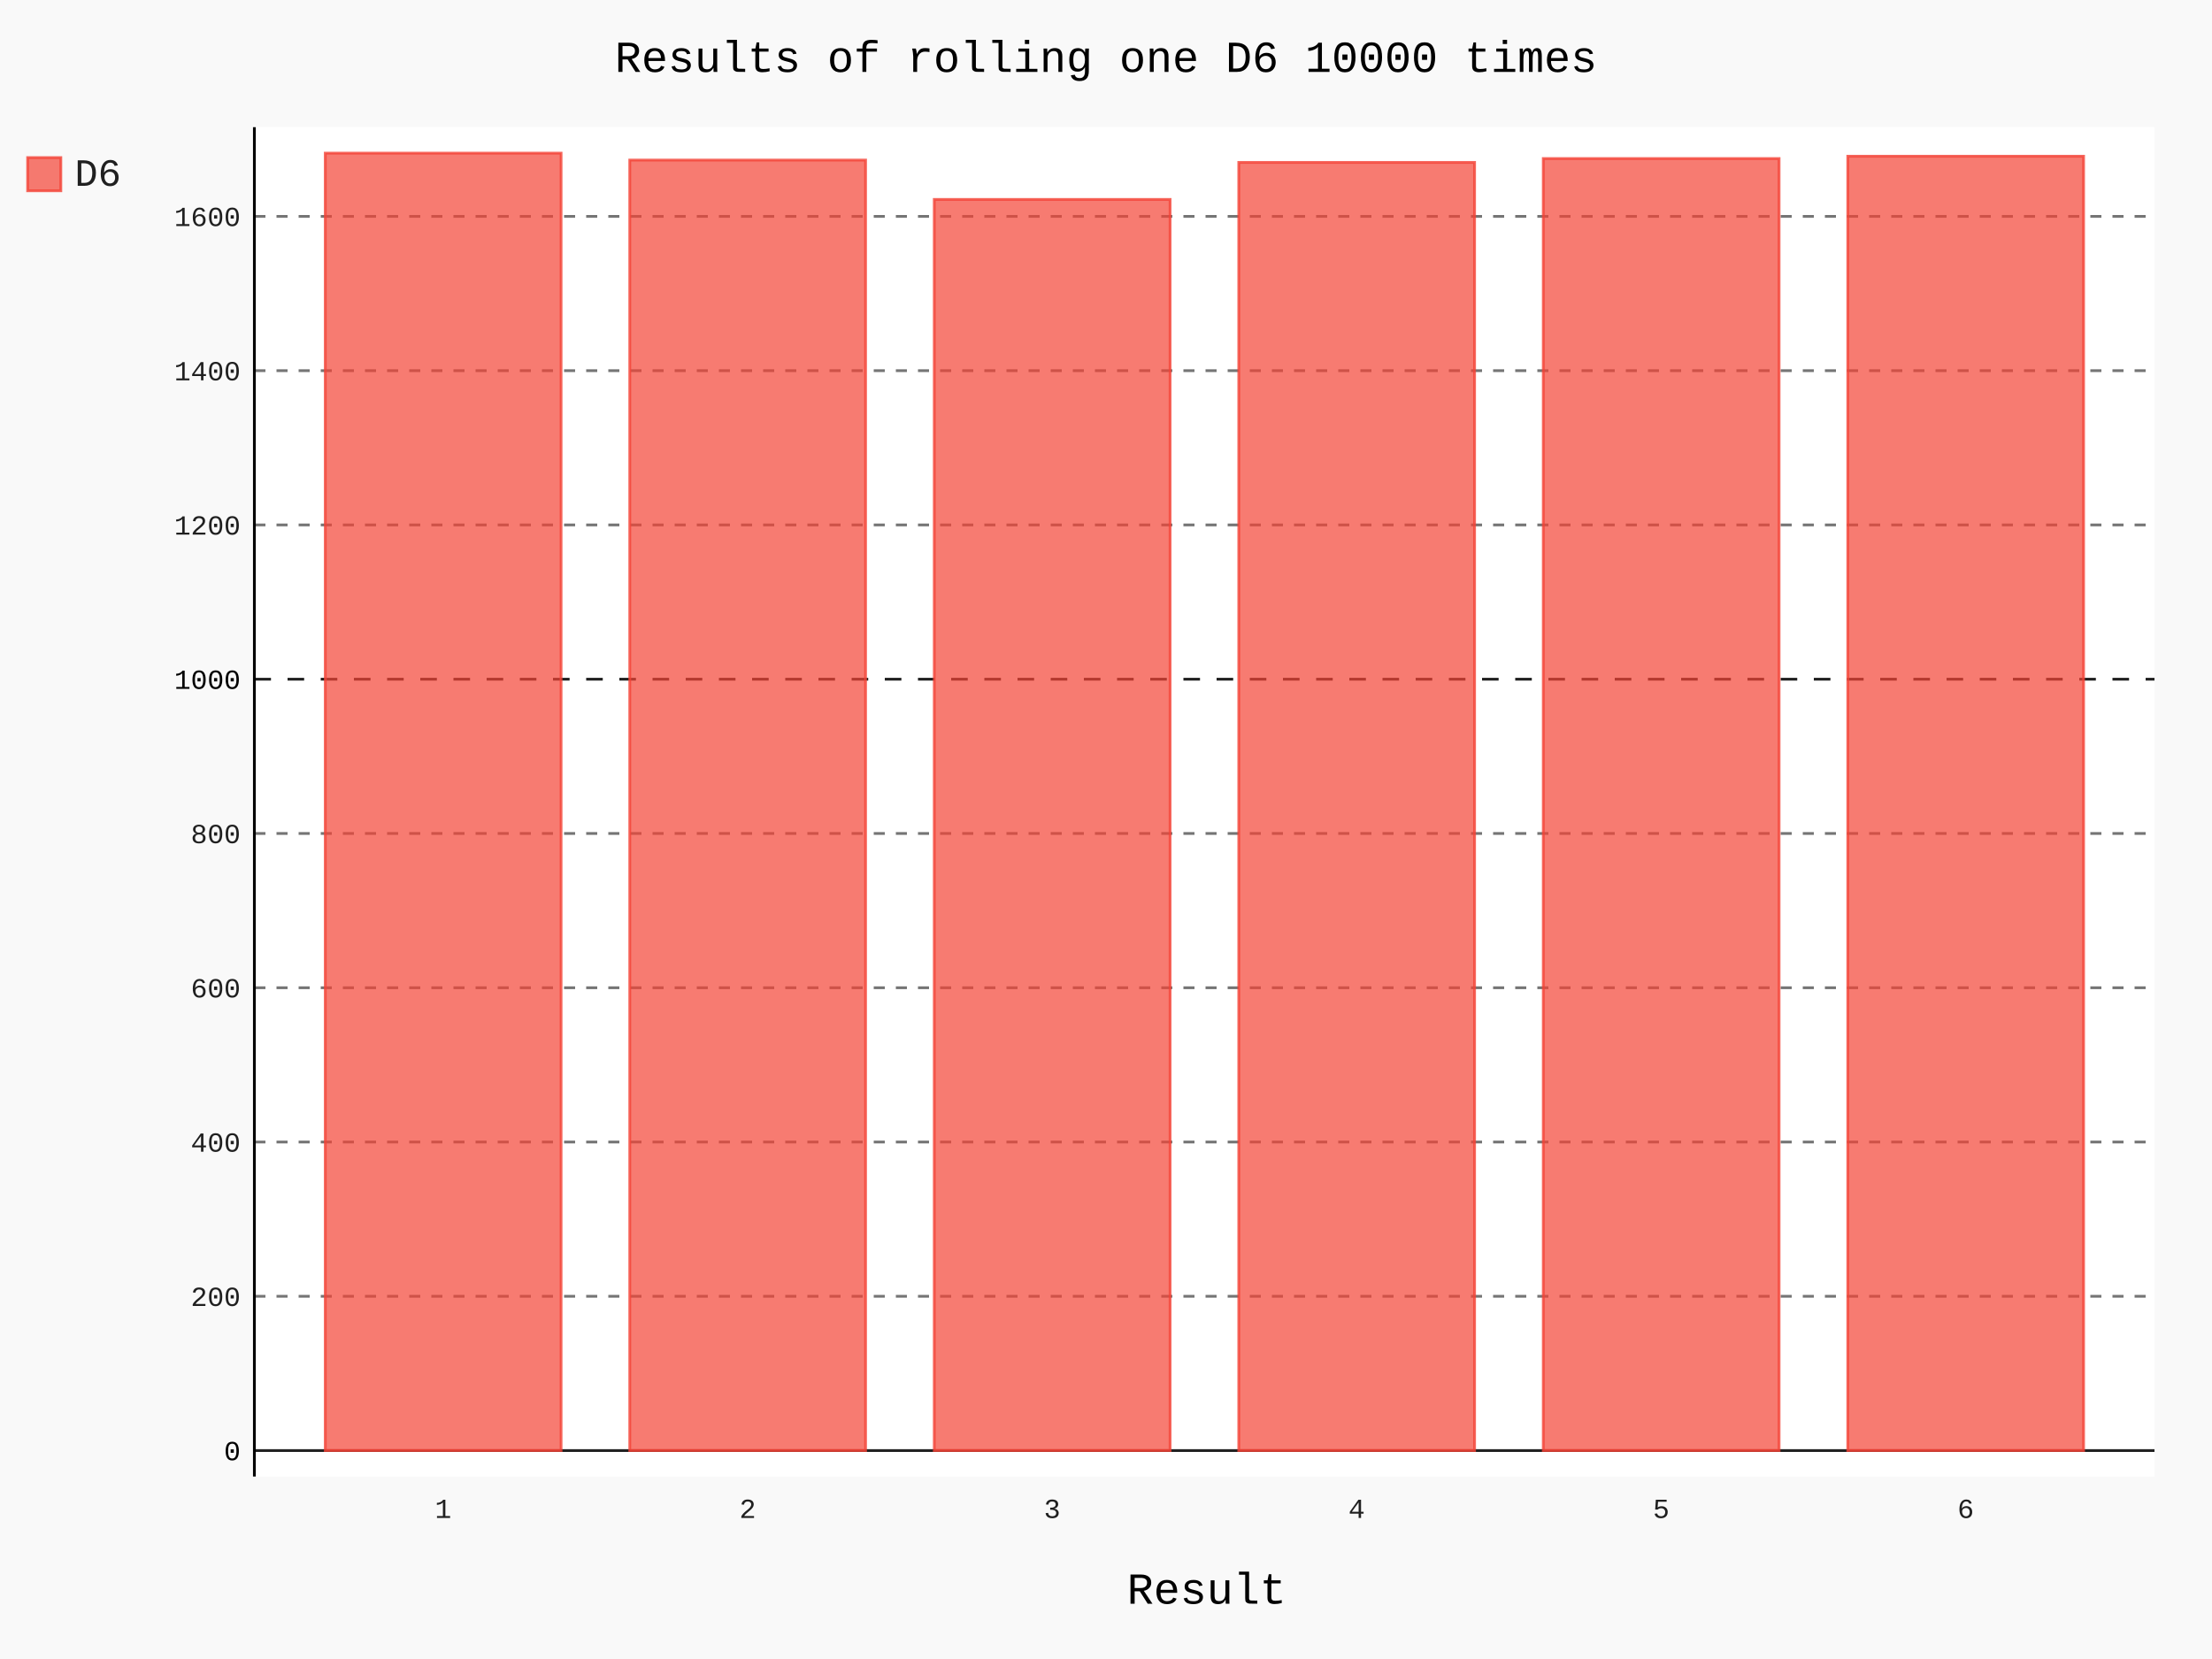
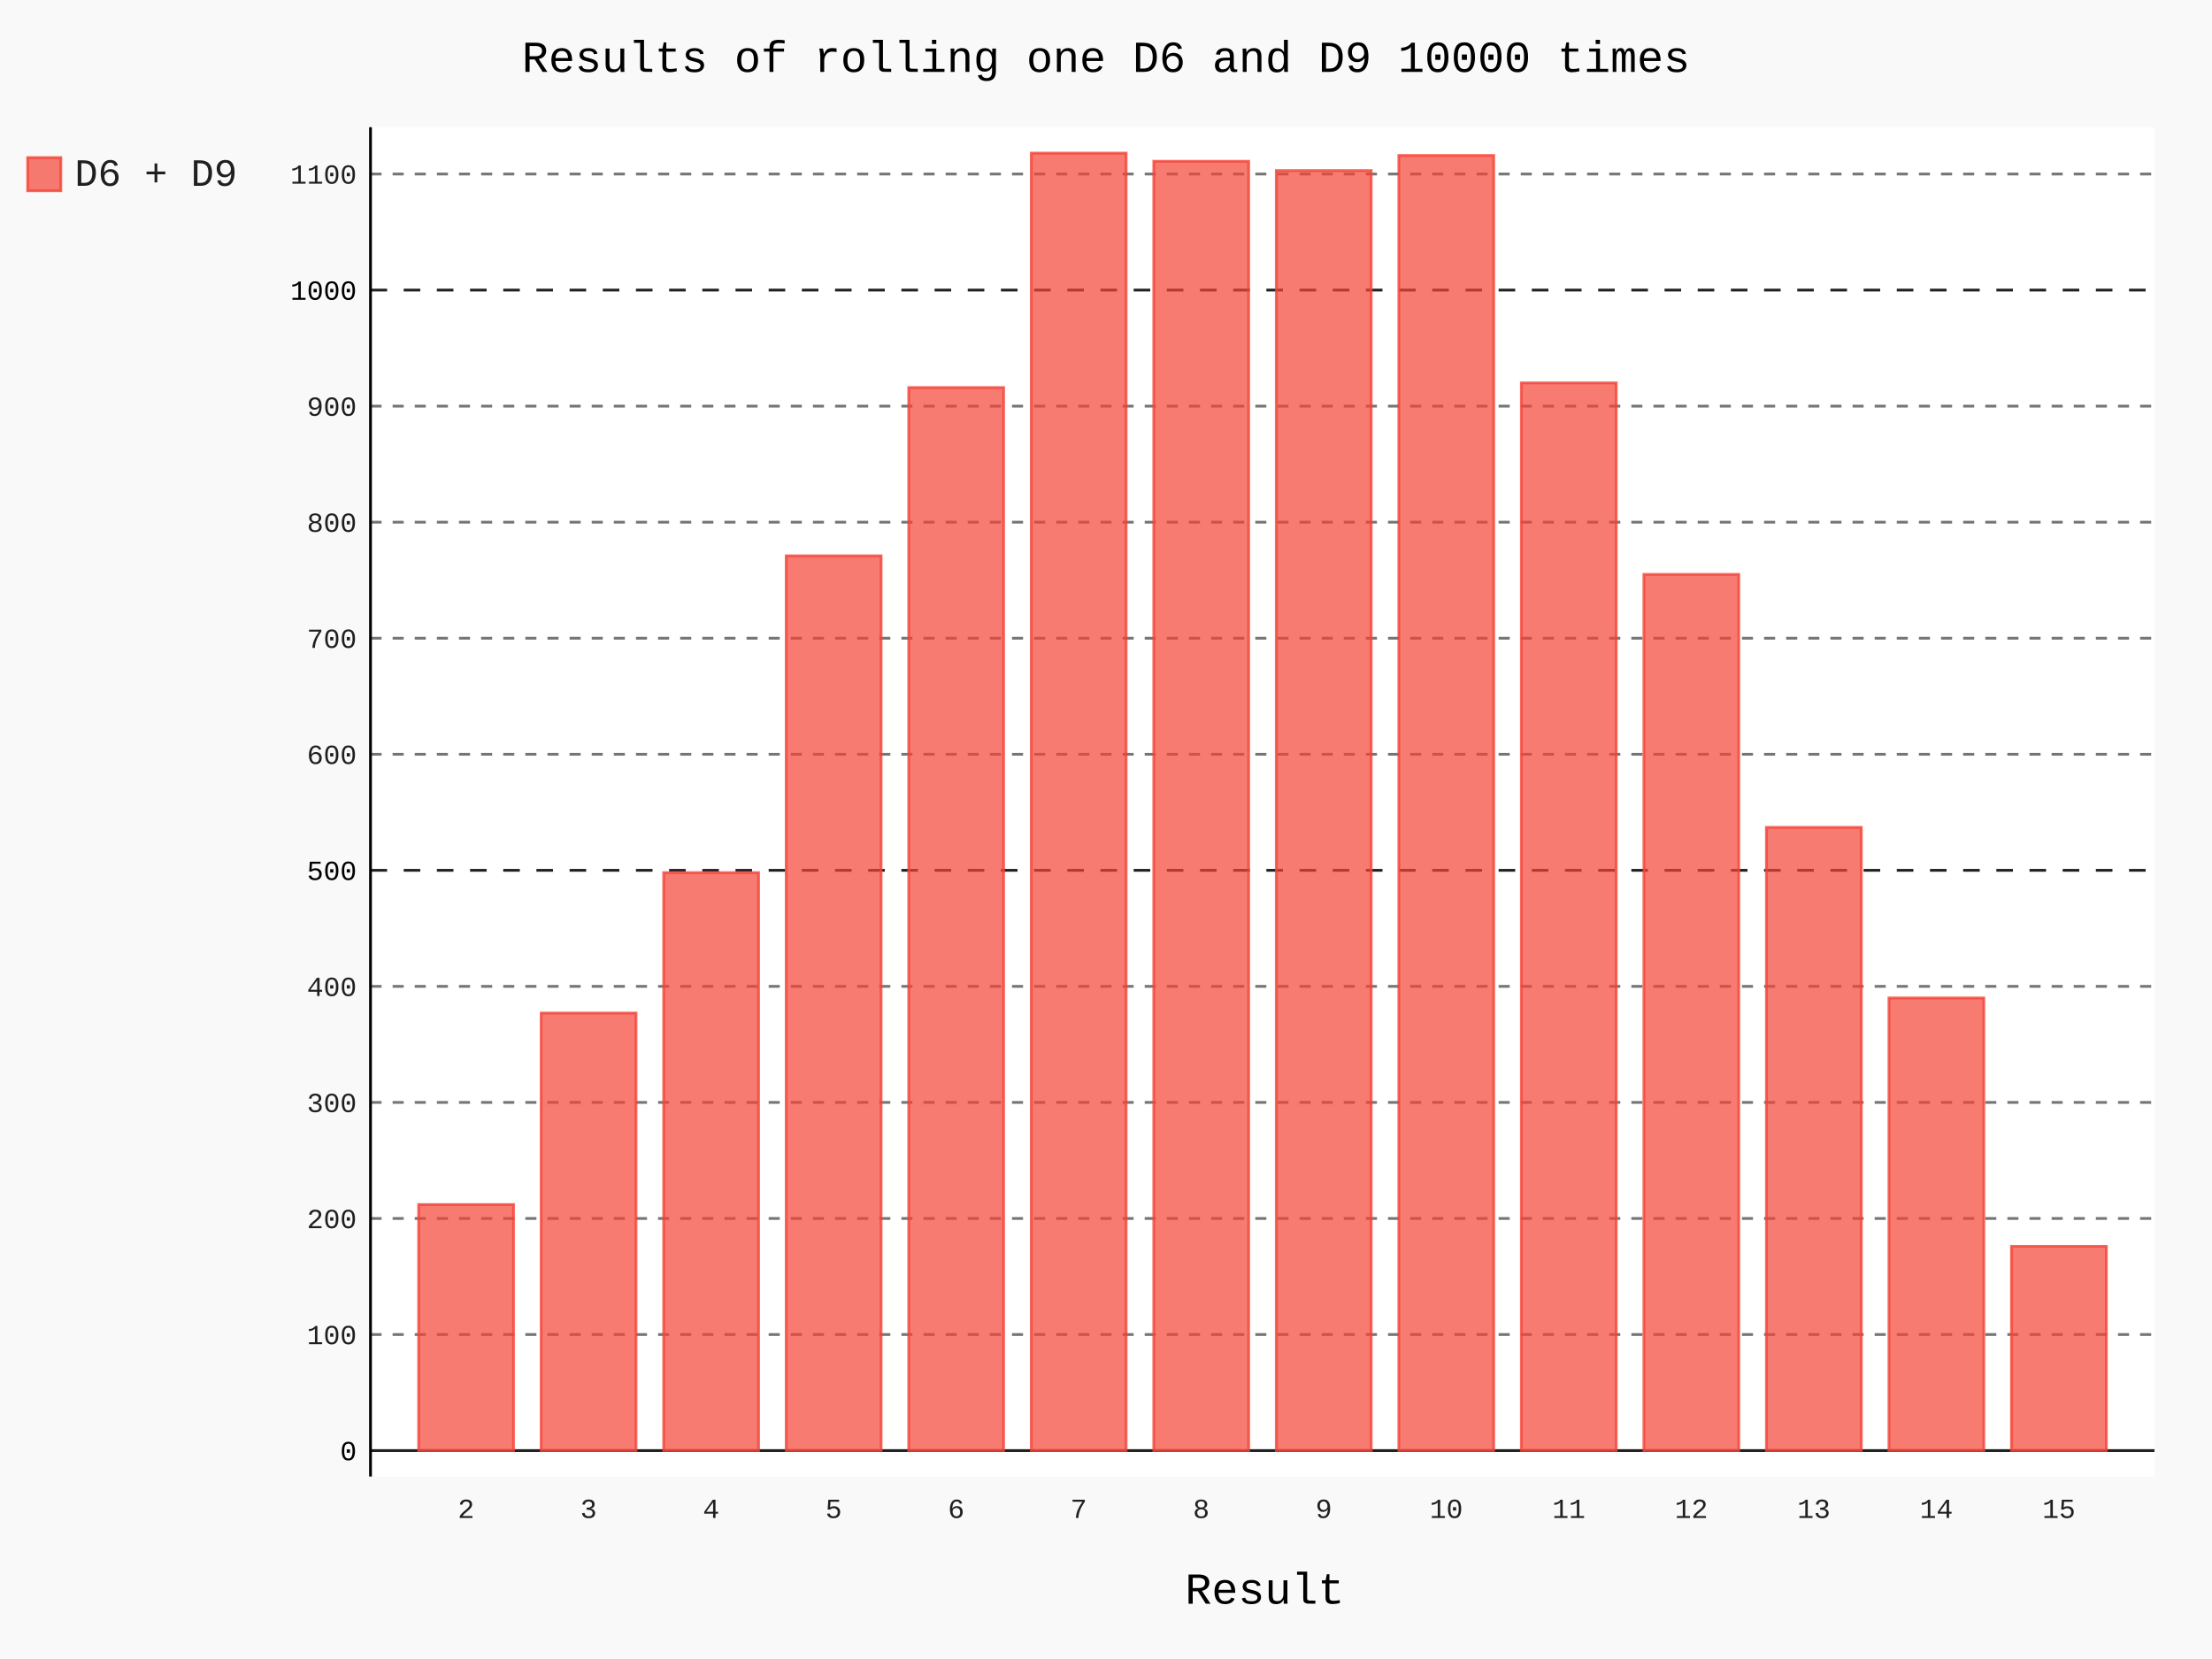
- <svg xmlns="http://www.w3.org/2000/svg" id="chart-4526ecec-9e43-44fe-998a-e121f989a995" class="pygal-chart" viewBox="0 0 800 600">
+ <svg xmlns="http://www.w3.org/2000/svg" id="chart-f03a892a-63cb-4630-87b3-ede331b28fac" class="pygal-chart" viewBox="0 0 800 600">
  <defs>
-     <style type="text/css">#chart-4526ecec-9e43-44fe-998a-e121f989a995{-webkit-user-select:none;-webkit-font-smoothing:antialiased;font-family:Consolas,"Liberation Mono",Menlo,Courier,monospace}#chart-4526ecec-9e43-44fe-998a-e121f989a995 .title{font-family:Consolas,"Liberation Mono",Menlo,Courier,monospace;font-size:16px}#chart-4526ecec-9e43-44fe-998a-e121f989a995 .legends .legend text{font-family:Consolas,"Liberation Mono",Menlo,Courier,monospace;font-size:14px}#chart-4526ecec-9e43-44fe-998a-e121f989a995 .axis text{font-family:Consolas,"Liberation Mono",Menlo,Courier,monospace;font-size:10px}#chart-4526ecec-9e43-44fe-998a-e121f989a995 .axis text.major{font-family:Consolas,"Liberation Mono",Menlo,Courier,monospace;font-size:10px}#chart-4526ecec-9e43-44fe-998a-e121f989a995 .text-overlay text.value{font-family:Consolas,"Liberation Mono",Menlo,Courier,monospace;font-size:16px}#chart-4526ecec-9e43-44fe-998a-e121f989a995 .text-overlay text.label{font-family:Consolas,"Liberation Mono",Menlo,Courier,monospace;font-size:10px}#chart-4526ecec-9e43-44fe-998a-e121f989a995 .tooltip{font-family:Consolas,"Liberation Mono",Menlo,Courier,monospace;font-size:14px}#chart-4526ecec-9e43-44fe-998a-e121f989a995 text.no_data{font-family:Consolas,"Liberation Mono",Menlo,Courier,monospace;font-size:64px}
- #chart-4526ecec-9e43-44fe-998a-e121f989a995{background-color:rgba(249,249,249,1)}#chart-4526ecec-9e43-44fe-998a-e121f989a995 path,#chart-4526ecec-9e43-44fe-998a-e121f989a995 line,#chart-4526ecec-9e43-44fe-998a-e121f989a995 rect,#chart-4526ecec-9e43-44fe-998a-e121f989a995 circle{-webkit-transition:150ms;-moz-transition:150ms;transition:150ms}#chart-4526ecec-9e43-44fe-998a-e121f989a995 .graph &gt; .background{fill:rgba(249,249,249,1)}#chart-4526ecec-9e43-44fe-998a-e121f989a995 .plot &gt; .background{fill:rgba(255,255,255,1)}#chart-4526ecec-9e43-44fe-998a-e121f989a995 .graph{fill:rgba(0,0,0,.87)}#chart-4526ecec-9e43-44fe-998a-e121f989a995 text.no_data{fill:rgba(0,0,0,1)}#chart-4526ecec-9e43-44fe-998a-e121f989a995 .title{fill:rgba(0,0,0,1)}#chart-4526ecec-9e43-44fe-998a-e121f989a995 .legends .legend text{fill:rgba(0,0,0,.87)}#chart-4526ecec-9e43-44fe-998a-e121f989a995 .legends .legend:hover text{fill:rgba(0,0,0,1)}#chart-4526ecec-9e43-44fe-998a-e121f989a995 .axis .line{stroke:rgba(0,0,0,1)}#chart-4526ecec-9e43-44fe-998a-e121f989a995 .axis .guide.line{stroke:rgba(0,0,0,.54)}#chart-4526ecec-9e43-44fe-998a-e121f989a995 .axis .major.line{stroke:rgba(0,0,0,.87)}#chart-4526ecec-9e43-44fe-998a-e121f989a995 .axis text.major{fill:rgba(0,0,0,1)}#chart-4526ecec-9e43-44fe-998a-e121f989a995 .axis.y .guides:hover .guide.line,#chart-4526ecec-9e43-44fe-998a-e121f989a995 .line-graph .axis.x .guides:hover .guide.line,#chart-4526ecec-9e43-44fe-998a-e121f989a995 .stackedline-graph .axis.x .guides:hover .guide.line,#chart-4526ecec-9e43-44fe-998a-e121f989a995 .xy-graph .axis.x .guides:hover .guide.line{stroke:rgba(0,0,0,1)}#chart-4526ecec-9e43-44fe-998a-e121f989a995 .axis .guides:hover text{fill:rgba(0,0,0,1)}#chart-4526ecec-9e43-44fe-998a-e121f989a995 .reactive{fill-opacity:.7;stroke-opacity:.8}#chart-4526ecec-9e43-44fe-998a-e121f989a995 .ci{stroke:rgba(0,0,0,.87)}#chart-4526ecec-9e43-44fe-998a-e121f989a995 .reactive.active,#chart-4526ecec-9e43-44fe-998a-e121f989a995 .active .reactive{fill-opacity:.8;stroke-opacity:.9;stroke-width:4}#chart-4526ecec-9e43-44fe-998a-e121f989a995 .ci .reactive.active{stroke-width:1.5}#chart-4526ecec-9e43-44fe-998a-e121f989a995 .series text{fill:rgba(0,0,0,1)}#chart-4526ecec-9e43-44fe-998a-e121f989a995 .tooltip rect{fill:rgba(255,255,255,1);stroke:rgba(0,0,0,1);-webkit-transition:opacity 150ms;-moz-transition:opacity 150ms;transition:opacity 150ms}#chart-4526ecec-9e43-44fe-998a-e121f989a995 .tooltip .label{fill:rgba(0,0,0,.87)}#chart-4526ecec-9e43-44fe-998a-e121f989a995 .tooltip .label{fill:rgba(0,0,0,.87)}#chart-4526ecec-9e43-44fe-998a-e121f989a995 .tooltip .legend{font-size:.8em;fill:rgba(0,0,0,.54)}#chart-4526ecec-9e43-44fe-998a-e121f989a995 .tooltip .x_label{font-size:.6em;fill:rgba(0,0,0,1)}#chart-4526ecec-9e43-44fe-998a-e121f989a995 .tooltip .xlink{font-size:.5em;text-decoration:underline}#chart-4526ecec-9e43-44fe-998a-e121f989a995 .tooltip .value{font-size:1.5em}#chart-4526ecec-9e43-44fe-998a-e121f989a995 .bound{font-size:.5em}#chart-4526ecec-9e43-44fe-998a-e121f989a995 .max-value{font-size:.75em;fill:rgba(0,0,0,.54)}#chart-4526ecec-9e43-44fe-998a-e121f989a995 .map-element{fill:rgba(255,255,255,1);stroke:rgba(0,0,0,.54) !important}#chart-4526ecec-9e43-44fe-998a-e121f989a995 .map-element .reactive{fill-opacity:inherit;stroke-opacity:inherit}#chart-4526ecec-9e43-44fe-998a-e121f989a995 .color-0,#chart-4526ecec-9e43-44fe-998a-e121f989a995 .color-0 a:visited{stroke:#F44336;fill:#F44336}#chart-4526ecec-9e43-44fe-998a-e121f989a995 .text-overlay .color-0 text{fill:black}
- #chart-4526ecec-9e43-44fe-998a-e121f989a995 text.no_data{text-anchor:middle}#chart-4526ecec-9e43-44fe-998a-e121f989a995 .guide.line{fill:none}#chart-4526ecec-9e43-44fe-998a-e121f989a995 .centered{text-anchor:middle}#chart-4526ecec-9e43-44fe-998a-e121f989a995 .title{text-anchor:middle}#chart-4526ecec-9e43-44fe-998a-e121f989a995 .legends .legend text{fill-opacity:1}#chart-4526ecec-9e43-44fe-998a-e121f989a995 .axis.x text{text-anchor:middle}#chart-4526ecec-9e43-44fe-998a-e121f989a995 .axis.x:not(.web) text[transform]{text-anchor:start}#chart-4526ecec-9e43-44fe-998a-e121f989a995 .axis.x:not(.web) text[transform].backwards{text-anchor:end}#chart-4526ecec-9e43-44fe-998a-e121f989a995 .axis.y text{text-anchor:end}#chart-4526ecec-9e43-44fe-998a-e121f989a995 .axis.y text[transform].backwards{text-anchor:start}#chart-4526ecec-9e43-44fe-998a-e121f989a995 .axis.y2 text{text-anchor:start}#chart-4526ecec-9e43-44fe-998a-e121f989a995 .axis.y2 text[transform].backwards{text-anchor:end}#chart-4526ecec-9e43-44fe-998a-e121f989a995 .axis .guide.line{stroke-dasharray:4,4}#chart-4526ecec-9e43-44fe-998a-e121f989a995 .axis .major.guide.line{stroke-dasharray:6,6}#chart-4526ecec-9e43-44fe-998a-e121f989a995 .horizontal .axis.y .guide.line,#chart-4526ecec-9e43-44fe-998a-e121f989a995 .horizontal .axis.y2 .guide.line,#chart-4526ecec-9e43-44fe-998a-e121f989a995 .vertical .axis.x .guide.line{opacity:0}#chart-4526ecec-9e43-44fe-998a-e121f989a995 .horizontal .axis.always_show .guide.line,#chart-4526ecec-9e43-44fe-998a-e121f989a995 .vertical .axis.always_show .guide.line{opacity:1 !important}#chart-4526ecec-9e43-44fe-998a-e121f989a995 .axis.y .guides:hover .guide.line,#chart-4526ecec-9e43-44fe-998a-e121f989a995 .axis.y2 .guides:hover .guide.line,#chart-4526ecec-9e43-44fe-998a-e121f989a995 .axis.x .guides:hover .guide.line{opacity:1}#chart-4526ecec-9e43-44fe-998a-e121f989a995 .axis .guides:hover text{opacity:1}#chart-4526ecec-9e43-44fe-998a-e121f989a995 .nofill{fill:none}#chart-4526ecec-9e43-44fe-998a-e121f989a995 .subtle-fill{fill-opacity:.2}#chart-4526ecec-9e43-44fe-998a-e121f989a995 .dot{stroke-width:1px;fill-opacity:1}#chart-4526ecec-9e43-44fe-998a-e121f989a995 .dot.active{stroke-width:5px}#chart-4526ecec-9e43-44fe-998a-e121f989a995 .dot.negative{fill:transparent}#chart-4526ecec-9e43-44fe-998a-e121f989a995 text,#chart-4526ecec-9e43-44fe-998a-e121f989a995 tspan{stroke:none !important}#chart-4526ecec-9e43-44fe-998a-e121f989a995 .series text.active{opacity:1}#chart-4526ecec-9e43-44fe-998a-e121f989a995 .tooltip rect{fill-opacity:.95;stroke-width:.5}#chart-4526ecec-9e43-44fe-998a-e121f989a995 .tooltip text{fill-opacity:1}#chart-4526ecec-9e43-44fe-998a-e121f989a995 .showable{visibility:hidden}#chart-4526ecec-9e43-44fe-998a-e121f989a995 .showable.shown{visibility:visible}#chart-4526ecec-9e43-44fe-998a-e121f989a995 .gauge-background{fill:rgba(229,229,229,1);stroke:none}#chart-4526ecec-9e43-44fe-998a-e121f989a995 .bg-lines{stroke:rgba(249,249,249,1);stroke-width:2px}</style>
+     <style type="text/css">#chart-f03a892a-63cb-4630-87b3-ede331b28fac{-webkit-user-select:none;-webkit-font-smoothing:antialiased;font-family:Consolas,"Liberation Mono",Menlo,Courier,monospace}#chart-f03a892a-63cb-4630-87b3-ede331b28fac .title{font-family:Consolas,"Liberation Mono",Menlo,Courier,monospace;font-size:16px}#chart-f03a892a-63cb-4630-87b3-ede331b28fac .legends .legend text{font-family:Consolas,"Liberation Mono",Menlo,Courier,monospace;font-size:14px}#chart-f03a892a-63cb-4630-87b3-ede331b28fac .axis text{font-family:Consolas,"Liberation Mono",Menlo,Courier,monospace;font-size:10px}#chart-f03a892a-63cb-4630-87b3-ede331b28fac .axis text.major{font-family:Consolas,"Liberation Mono",Menlo,Courier,monospace;font-size:10px}#chart-f03a892a-63cb-4630-87b3-ede331b28fac .text-overlay text.value{font-family:Consolas,"Liberation Mono",Menlo,Courier,monospace;font-size:16px}#chart-f03a892a-63cb-4630-87b3-ede331b28fac .text-overlay text.label{font-family:Consolas,"Liberation Mono",Menlo,Courier,monospace;font-size:10px}#chart-f03a892a-63cb-4630-87b3-ede331b28fac .tooltip{font-family:Consolas,"Liberation Mono",Menlo,Courier,monospace;font-size:14px}#chart-f03a892a-63cb-4630-87b3-ede331b28fac text.no_data{font-family:Consolas,"Liberation Mono",Menlo,Courier,monospace;font-size:64px}
+ #chart-f03a892a-63cb-4630-87b3-ede331b28fac{background-color:rgba(249,249,249,1)}#chart-f03a892a-63cb-4630-87b3-ede331b28fac path,#chart-f03a892a-63cb-4630-87b3-ede331b28fac line,#chart-f03a892a-63cb-4630-87b3-ede331b28fac rect,#chart-f03a892a-63cb-4630-87b3-ede331b28fac circle{-webkit-transition:150ms;-moz-transition:150ms;transition:150ms}#chart-f03a892a-63cb-4630-87b3-ede331b28fac .graph &gt; .background{fill:rgba(249,249,249,1)}#chart-f03a892a-63cb-4630-87b3-ede331b28fac .plot &gt; .background{fill:rgba(255,255,255,1)}#chart-f03a892a-63cb-4630-87b3-ede331b28fac .graph{fill:rgba(0,0,0,.87)}#chart-f03a892a-63cb-4630-87b3-ede331b28fac text.no_data{fill:rgba(0,0,0,1)}#chart-f03a892a-63cb-4630-87b3-ede331b28fac .title{fill:rgba(0,0,0,1)}#chart-f03a892a-63cb-4630-87b3-ede331b28fac .legends .legend text{fill:rgba(0,0,0,.87)}#chart-f03a892a-63cb-4630-87b3-ede331b28fac .legends .legend:hover text{fill:rgba(0,0,0,1)}#chart-f03a892a-63cb-4630-87b3-ede331b28fac .axis .line{stroke:rgba(0,0,0,1)}#chart-f03a892a-63cb-4630-87b3-ede331b28fac .axis .guide.line{stroke:rgba(0,0,0,.54)}#chart-f03a892a-63cb-4630-87b3-ede331b28fac .axis .major.line{stroke:rgba(0,0,0,.87)}#chart-f03a892a-63cb-4630-87b3-ede331b28fac .axis text.major{fill:rgba(0,0,0,1)}#chart-f03a892a-63cb-4630-87b3-ede331b28fac .axis.y .guides:hover .guide.line,#chart-f03a892a-63cb-4630-87b3-ede331b28fac .line-graph .axis.x .guides:hover .guide.line,#chart-f03a892a-63cb-4630-87b3-ede331b28fac .stackedline-graph .axis.x .guides:hover .guide.line,#chart-f03a892a-63cb-4630-87b3-ede331b28fac .xy-graph .axis.x .guides:hover .guide.line{stroke:rgba(0,0,0,1)}#chart-f03a892a-63cb-4630-87b3-ede331b28fac .axis .guides:hover text{fill:rgba(0,0,0,1)}#chart-f03a892a-63cb-4630-87b3-ede331b28fac .reactive{fill-opacity:.7;stroke-opacity:.8}#chart-f03a892a-63cb-4630-87b3-ede331b28fac .ci{stroke:rgba(0,0,0,.87)}#chart-f03a892a-63cb-4630-87b3-ede331b28fac .reactive.active,#chart-f03a892a-63cb-4630-87b3-ede331b28fac .active .reactive{fill-opacity:.8;stroke-opacity:.9;stroke-width:4}#chart-f03a892a-63cb-4630-87b3-ede331b28fac .ci .reactive.active{stroke-width:1.5}#chart-f03a892a-63cb-4630-87b3-ede331b28fac .series text{fill:rgba(0,0,0,1)}#chart-f03a892a-63cb-4630-87b3-ede331b28fac .tooltip rect{fill:rgba(255,255,255,1);stroke:rgba(0,0,0,1);-webkit-transition:opacity 150ms;-moz-transition:opacity 150ms;transition:opacity 150ms}#chart-f03a892a-63cb-4630-87b3-ede331b28fac .tooltip .label{fill:rgba(0,0,0,.87)}#chart-f03a892a-63cb-4630-87b3-ede331b28fac .tooltip .label{fill:rgba(0,0,0,.87)}#chart-f03a892a-63cb-4630-87b3-ede331b28fac .tooltip .legend{font-size:.8em;fill:rgba(0,0,0,.54)}#chart-f03a892a-63cb-4630-87b3-ede331b28fac .tooltip .x_label{font-size:.6em;fill:rgba(0,0,0,1)}#chart-f03a892a-63cb-4630-87b3-ede331b28fac .tooltip .xlink{font-size:.5em;text-decoration:underline}#chart-f03a892a-63cb-4630-87b3-ede331b28fac .tooltip .value{font-size:1.5em}#chart-f03a892a-63cb-4630-87b3-ede331b28fac .bound{font-size:.5em}#chart-f03a892a-63cb-4630-87b3-ede331b28fac .max-value{font-size:.75em;fill:rgba(0,0,0,.54)}#chart-f03a892a-63cb-4630-87b3-ede331b28fac .map-element{fill:rgba(255,255,255,1);stroke:rgba(0,0,0,.54) !important}#chart-f03a892a-63cb-4630-87b3-ede331b28fac .map-element .reactive{fill-opacity:inherit;stroke-opacity:inherit}#chart-f03a892a-63cb-4630-87b3-ede331b28fac .color-0,#chart-f03a892a-63cb-4630-87b3-ede331b28fac .color-0 a:visited{stroke:#F44336;fill:#F44336}#chart-f03a892a-63cb-4630-87b3-ede331b28fac .text-overlay .color-0 text{fill:black}
+ #chart-f03a892a-63cb-4630-87b3-ede331b28fac text.no_data{text-anchor:middle}#chart-f03a892a-63cb-4630-87b3-ede331b28fac .guide.line{fill:none}#chart-f03a892a-63cb-4630-87b3-ede331b28fac .centered{text-anchor:middle}#chart-f03a892a-63cb-4630-87b3-ede331b28fac .title{text-anchor:middle}#chart-f03a892a-63cb-4630-87b3-ede331b28fac .legends .legend text{fill-opacity:1}#chart-f03a892a-63cb-4630-87b3-ede331b28fac .axis.x text{text-anchor:middle}#chart-f03a892a-63cb-4630-87b3-ede331b28fac .axis.x:not(.web) text[transform]{text-anchor:start}#chart-f03a892a-63cb-4630-87b3-ede331b28fac .axis.x:not(.web) text[transform].backwards{text-anchor:end}#chart-f03a892a-63cb-4630-87b3-ede331b28fac .axis.y text{text-anchor:end}#chart-f03a892a-63cb-4630-87b3-ede331b28fac .axis.y text[transform].backwards{text-anchor:start}#chart-f03a892a-63cb-4630-87b3-ede331b28fac .axis.y2 text{text-anchor:start}#chart-f03a892a-63cb-4630-87b3-ede331b28fac .axis.y2 text[transform].backwards{text-anchor:end}#chart-f03a892a-63cb-4630-87b3-ede331b28fac .axis .guide.line{stroke-dasharray:4,4}#chart-f03a892a-63cb-4630-87b3-ede331b28fac .axis .major.guide.line{stroke-dasharray:6,6}#chart-f03a892a-63cb-4630-87b3-ede331b28fac .horizontal .axis.y .guide.line,#chart-f03a892a-63cb-4630-87b3-ede331b28fac .horizontal .axis.y2 .guide.line,#chart-f03a892a-63cb-4630-87b3-ede331b28fac .vertical .axis.x .guide.line{opacity:0}#chart-f03a892a-63cb-4630-87b3-ede331b28fac .horizontal .axis.always_show .guide.line,#chart-f03a892a-63cb-4630-87b3-ede331b28fac .vertical .axis.always_show .guide.line{opacity:1 !important}#chart-f03a892a-63cb-4630-87b3-ede331b28fac .axis.y .guides:hover .guide.line,#chart-f03a892a-63cb-4630-87b3-ede331b28fac .axis.y2 .guides:hover .guide.line,#chart-f03a892a-63cb-4630-87b3-ede331b28fac .axis.x .guides:hover .guide.line{opacity:1}#chart-f03a892a-63cb-4630-87b3-ede331b28fac .axis .guides:hover text{opacity:1}#chart-f03a892a-63cb-4630-87b3-ede331b28fac .nofill{fill:none}#chart-f03a892a-63cb-4630-87b3-ede331b28fac .subtle-fill{fill-opacity:.2}#chart-f03a892a-63cb-4630-87b3-ede331b28fac .dot{stroke-width:1px;fill-opacity:1}#chart-f03a892a-63cb-4630-87b3-ede331b28fac .dot.active{stroke-width:5px}#chart-f03a892a-63cb-4630-87b3-ede331b28fac .dot.negative{fill:transparent}#chart-f03a892a-63cb-4630-87b3-ede331b28fac text,#chart-f03a892a-63cb-4630-87b3-ede331b28fac tspan{stroke:none !important}#chart-f03a892a-63cb-4630-87b3-ede331b28fac .series text.active{opacity:1}#chart-f03a892a-63cb-4630-87b3-ede331b28fac .tooltip rect{fill-opacity:.95;stroke-width:.5}#chart-f03a892a-63cb-4630-87b3-ede331b28fac .tooltip text{fill-opacity:1}#chart-f03a892a-63cb-4630-87b3-ede331b28fac .showable{visibility:hidden}#chart-f03a892a-63cb-4630-87b3-ede331b28fac .showable.shown{visibility:visible}#chart-f03a892a-63cb-4630-87b3-ede331b28fac .gauge-background{fill:rgba(229,229,229,1);stroke:none}#chart-f03a892a-63cb-4630-87b3-ede331b28fac .bg-lines{stroke:rgba(249,249,249,1);stroke-width:2px}</style>
  </defs>
  <g class="graph bar-graph vertical">
    <rect x="0" y="0" width="800" height="600" class="background" />
-     <g transform="translate(92, 46)" class="plot">
-       <rect x="0" y="0" width="687.2" height="488" class="background" />
+     <g transform="translate(134, 46)" class="plot">
+       <rect x="0" y="0" width="645.2" height="488" class="background" />
      <g class="axis y always_show">
        <g class="guides">
-           <path d="M0 478.615 h687.2" class="axis major line" />
+           <path d="M0 478.615 h645.2" class="axis major line" />
          <text x="-5" y="482.115" class="major">0</text>
        </g>
        <g class="guides">
-           <path d="M0 422.821 h687.2" class="guide line" />
-           <text x="-5" y="426.321" class="">200</text>
+           <path d="M0 436.645 h645.2" class="guide line" />
+           <text x="-5" y="440.145" class="">100</text>
        </g>
        <g class="guides">
-           <path d="M0 367.027 h687.2" class="guide line" />
-           <text x="-5" y="370.527" class="">400</text>
+           <path d="M0 394.674 h645.2" class="guide line" />
+           <text x="-5" y="398.174" class="">200</text>
        </g>
        <g class="guides">
-           <path d="M0 311.232 h687.2" class="guide line" />
-           <text x="-5" y="314.732" class="">600</text>
+           <path d="M0 352.704 h645.2" class="guide line" />
+           <text x="-5" y="356.204" class="">300</text>
        </g>
        <g class="guides">
-           <path d="M0 255.438 h687.2" class="guide line" />
-           <text x="-5" y="258.938" class="">800</text>
+           <path d="M0 310.733 h645.2" class="guide line" />
+           <text x="-5" y="314.233" class="">400</text>
        </g>
        <g class="guides">
-           <path d="M0 199.643 h687.2" class="major guide line" />
-           <text x="-5" y="203.143" class="major">1000</text>
+           <path d="M0 268.763 h645.2" class="major guide line" />
+           <text x="-5" y="272.263" class="major">500</text>
        </g>
        <g class="guides">
-           <path d="M0 143.849 h687.2" class="guide line" />
-           <text x="-5" y="147.349" class="">1200</text>
+           <path d="M0 226.792 h645.2" class="guide line" />
+           <text x="-5" y="230.292" class="">600</text>
        </g>
        <g class="guides">
-           <path d="M0 88.055 h687.2" class="guide line" />
-           <text x="-5" y="91.555" class="">1400</text>
+           <path d="M0 184.822 h645.2" class="guide line" />
+           <text x="-5" y="188.322" class="">700</text>
        </g>
        <g class="guides">
-           <path d="M0 32.26 h687.2" class="guide line" />
-           <text x="-5" y="35.76" class="">1600</text>
+           <path d="M0 142.851 h645.2" class="guide line" />
+           <text x="-5" y="146.351" class="">800</text>
+         </g>
+         <g class="guides">
+           <path d="M0 100.88 h645.2" class="guide line" />
+           <text x="-5" y="104.38" class="">900</text>
+         </g>
+         <g class="guides">
+           <path d="M0 58.91 h645.2" class="major guide line" />
+           <text x="-5" y="62.41" class="major">1000</text>
+         </g>
+         <g class="guides">
+           <path d="M0 16.939 h645.2" class="guide line" />
+           <text x="-5" y="20.439" class="">1100</text>
        </g>
      </g>
      <g class="axis x">
        <path d="M0 0 v488" class="line" />
        <g class="guides">
-           <path d="M68.279 0 v488" class="guide line" />
-           <text x="68.279" y="503.0" class="">1</text>
+           <path d="M34.564 0 v488" class="guide line" />
+           <text x="34.564" y="503.0" class="">2</text>
        </g>
        <g class="guides">
-           <path d="M178.408 0 v488" class="guide line" />
-           <text x="178.408" y="503.0" class="">2</text>
+           <path d="M78.877 0 v488" class="guide line" />
+           <text x="78.877" y="503.0" class="">3</text>
        </g>
        <g class="guides">
-           <path d="M288.536 0 v488" class="guide line" />
-           <text x="288.536" y="503.0" class="">3</text>
+           <path d="M123.191 0 v488" class="guide line" />
+           <text x="123.191" y="503.0" class="">4</text>
        </g>
        <g class="guides">
-           <path d="M398.664 0 v488" class="guide line" />
-           <text x="398.664" y="503.0" class="">4</text>
+           <path d="M167.504 0 v488" class="guide line" />
+           <text x="167.504" y="503.0" class="">5</text>
        </g>
        <g class="guides">
-           <path d="M508.792 0 v488" class="guide line" />
-           <text x="508.792" y="503.0" class="">5</text>
+           <path d="M211.817 0 v488" class="guide line" />
+           <text x="211.817" y="503.0" class="">6</text>
        </g>
        <g class="guides">
-           <path d="M618.921 0 v488" class="guide line" />
-           <text x="618.921" y="503.0" class="">6</text>
+           <path d="M256.13 0 v488" class="guide line" />
+           <text x="256.13" y="503.0" class="">7</text>
+         </g>
+         <g class="guides">
+           <path d="M300.443 0 v488" class="guide line" />
+           <text x="300.443" y="503.0" class="">8</text>
+         </g>
+         <g class="guides">
+           <path d="M344.757 0 v488" class="guide line" />
+           <text x="344.757" y="503.0" class="">9</text>
+         </g>
+         <g class="guides">
+           <path d="M389.07 0 v488" class="guide line" />
+           <text x="389.07" y="503.0" class="">10</text>
+         </g>
+         <g class="guides">
+           <path d="M433.383 0 v488" class="guide line" />
+           <text x="433.383" y="503.0" class="">11</text>
+         </g>
+         <g class="guides">
+           <path d="M477.696 0 v488" class="guide line" />
+           <text x="477.696" y="503.0" class="">12</text>
+         </g>
+         <g class="guides">
+           <path d="M522.009 0 v488" class="guide line" />
+           <text x="522.009" y="503.0" class="">13</text>
+         </g>
+         <g class="guides">
+           <path d="M566.323 0 v488" class="guide line" />
+           <text x="566.323" y="503.0" class="">14</text>
+         </g>
+         <g class="guides">
+           <path d="M610.636 0 v488" class="guide line" />
+           <text x="610.636" y="503.0" class="">15</text>
        </g>
      </g>
      <g class="series serie-0 color-0">
        <g class="bars">
          <g class="bar">
-             <rect x="25.638" y="9.385" rx="0" ry="0" width="85.283" height="469.231" class="rect reactive tooltip-trigger" />
+             <rect x="17.406" y="389.638" rx="0" ry="0" width="34.316" height="88.978" class="rect reactive tooltip-trigger" />
          </g>
          <g class="bar">
-             <rect x="135.766" y="11.895" rx="0" ry="0" width="85.283" height="466.72" class="rect reactive tooltip-trigger" />
+             <rect x="61.719" y="320.386" rx="0" ry="0" width="34.316" height="158.229" class="rect reactive tooltip-trigger" />
          </g>
          <g class="bar">
-             <rect x="245.894" y="26.123" rx="0" ry="0" width="85.283" height="452.492" class="rect reactive tooltip-trigger" />
+             <rect x="106.033" y="269.602" rx="0" ry="0" width="34.316" height="209.013" class="rect reactive tooltip-trigger" />
          </g>
          <g class="bar">
-             <rect x="356.022" y="12.732" rx="0" ry="0" width="85.283" height="465.883" class="rect reactive tooltip-trigger" />
+             <rect x="150.346" y="155.022" rx="0" ry="0" width="34.316" height="323.593" class="rect reactive tooltip-trigger" />
          </g>
          <g class="bar">
-             <rect x="466.151" y="11.337" rx="0" ry="0" width="85.283" height="467.278" class="rect reactive tooltip-trigger" />
+             <rect x="194.659" y="94.165" rx="0" ry="0" width="34.316" height="384.45" class="rect reactive tooltip-trigger" />
          </g>
          <g class="bar">
-             <rect x="576.279" y="10.501" rx="0" ry="0" width="85.283" height="468.115" class="rect reactive tooltip-trigger" />
+             <rect x="238.972" y="9.385" rx="0" ry="0" width="34.316" height="469.231" class="rect reactive tooltip-trigger" />
+           </g>
+           <g class="bar">
+             <rect x="283.285" y="12.323" rx="0" ry="0" width="34.316" height="466.293" class="rect reactive tooltip-trigger" />
+           </g>
+           <g class="bar">
+             <rect x="327.599" y="15.68" rx="0" ry="0" width="34.316" height="462.935" class="rect reactive tooltip-trigger" />
+           </g>
+           <g class="bar">
+             <rect x="371.912" y="10.224" rx="0" ry="0" width="34.316" height="468.391" class="rect reactive tooltip-trigger" />
+           </g>
+           <g class="bar">
+             <rect x="416.225" y="92.486" rx="0" ry="0" width="34.316" height="386.129" class="rect reactive tooltip-trigger" />
+           </g>
+           <g class="bar">
+             <rect x="460.538" y="161.738" rx="0" ry="0" width="34.316" height="316.878" class="rect reactive tooltip-trigger" />
+           </g>
+           <g class="bar">
+             <rect x="504.851" y="253.234" rx="0" ry="0" width="34.316" height="225.382" class="rect reactive tooltip-trigger" />
+           </g>
+           <g class="bar">
+             <rect x="549.164" y="314.93" rx="0" ry="0" width="34.316" height="163.685" class="rect reactive tooltip-trigger" />
+           </g>
+           <g class="bar">
+             <rect x="593.478" y="404.747" rx="0" ry="0" width="34.316" height="73.868" class="rect reactive tooltip-trigger" />
          </g>
        </g>
      </g>
    </g>
    <g class="titles">
-       <text x="400.0" y="26" class="title plot_title">Results of rolling one D6 10000 times</text>
-       <text x="436.4" y="580" class="title">Result</text>
+       <text x="400.0" y="26" class="title plot_title">Results of rolling one D6 and D9 10000 times</text>
+       <text x="457.4" y="580" class="title">Result</text>
    </g>
-     <g transform="translate(92, 46)" class="plot overlay">
+     <g transform="translate(134, 46)" class="plot overlay">
      <g class="series serie-0 color-0" />
    </g>
-     <g transform="translate(92, 46)" class="plot text-overlay">
+     <g transform="translate(134, 46)" class="plot text-overlay">
      <g class="series serie-0 color-0" />
    </g>
-     <g transform="translate(92, 46)" class="plot tooltip-overlay">
+     <g transform="translate(134, 46)" class="plot tooltip-overlay">
      <g transform="translate(0 0)" style="opacity: 0" class="tooltip">
        <rect rx="0" ry="0" width="0" height="0" class="tooltip-box" />
        <g class="text" />
      </g>
    </g>
    <g transform="translate(10, 56)" class="legends">
      <g id="activate-serie-0" class="legend reactive activate-serie">
        <rect x="0.0" y="1.0" width="12" height="12" class="color-0 reactive" />
-         <text x="17.0" y="11.2">D6</text>
+         <text x="17.0" y="11.2">D6 + D9</text>
      </g>
    </g>
    <g transform="translate(790, 56)" class="legends" />
  </g>
</svg>
